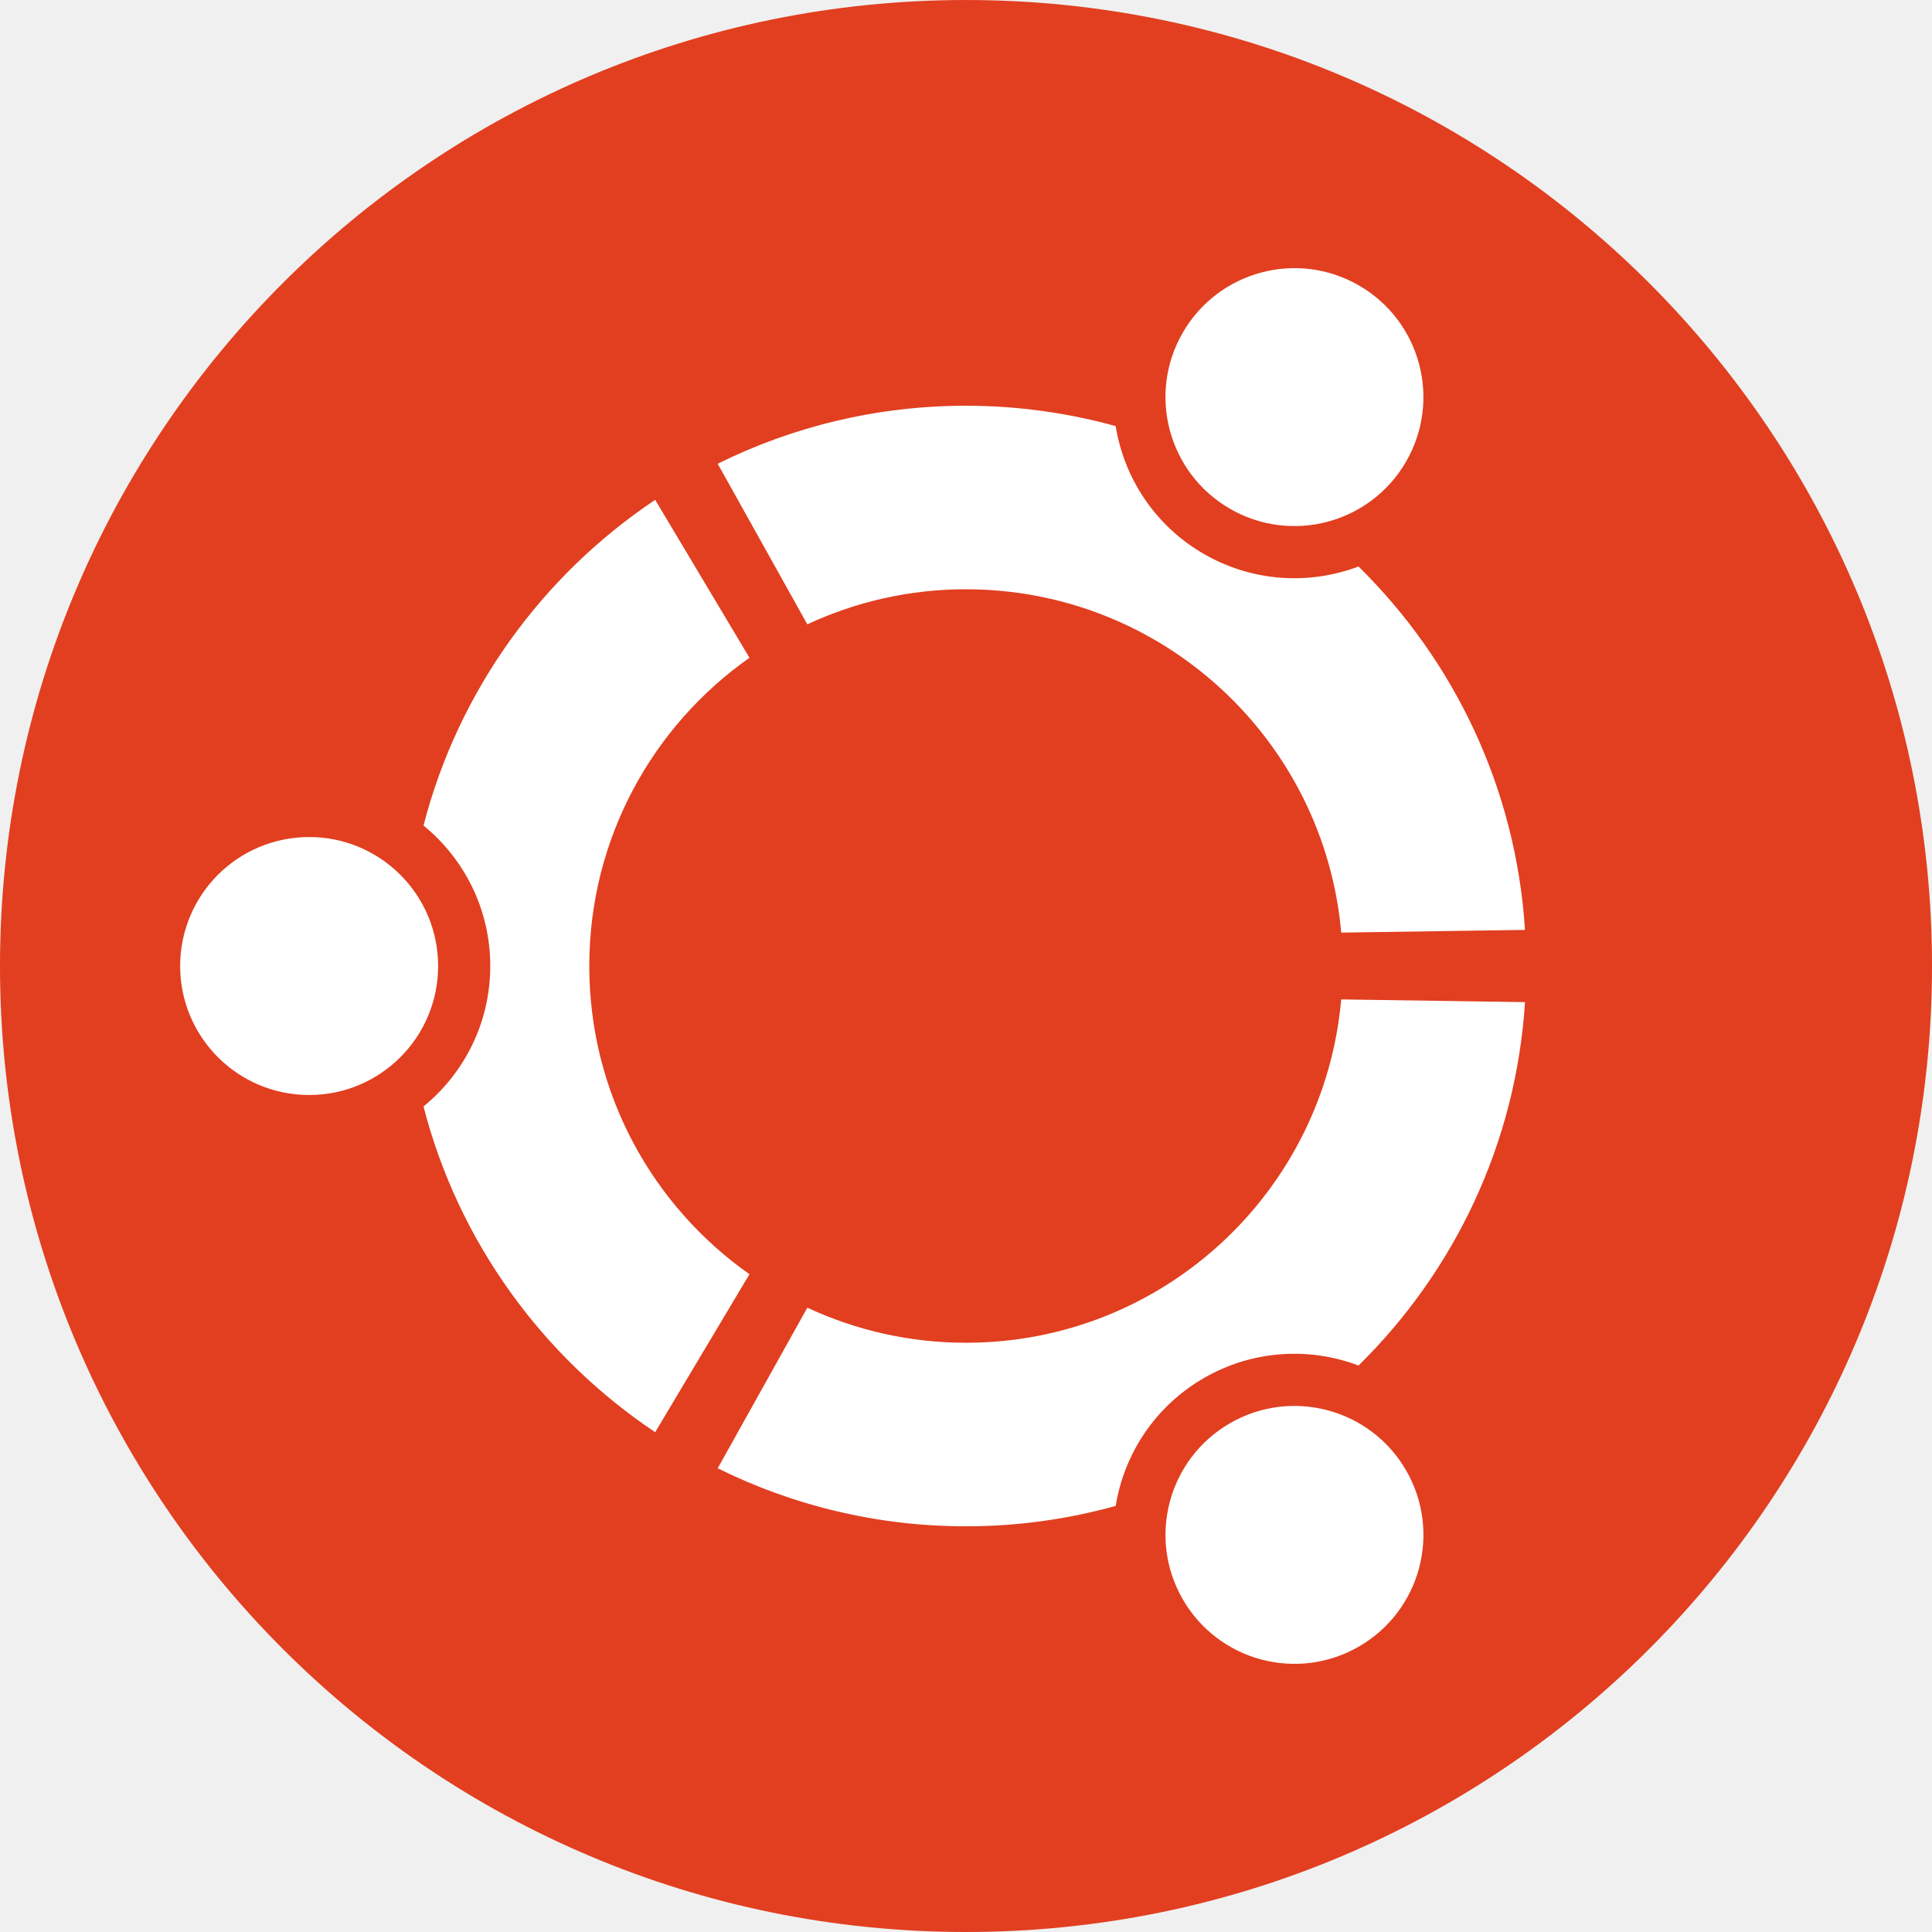
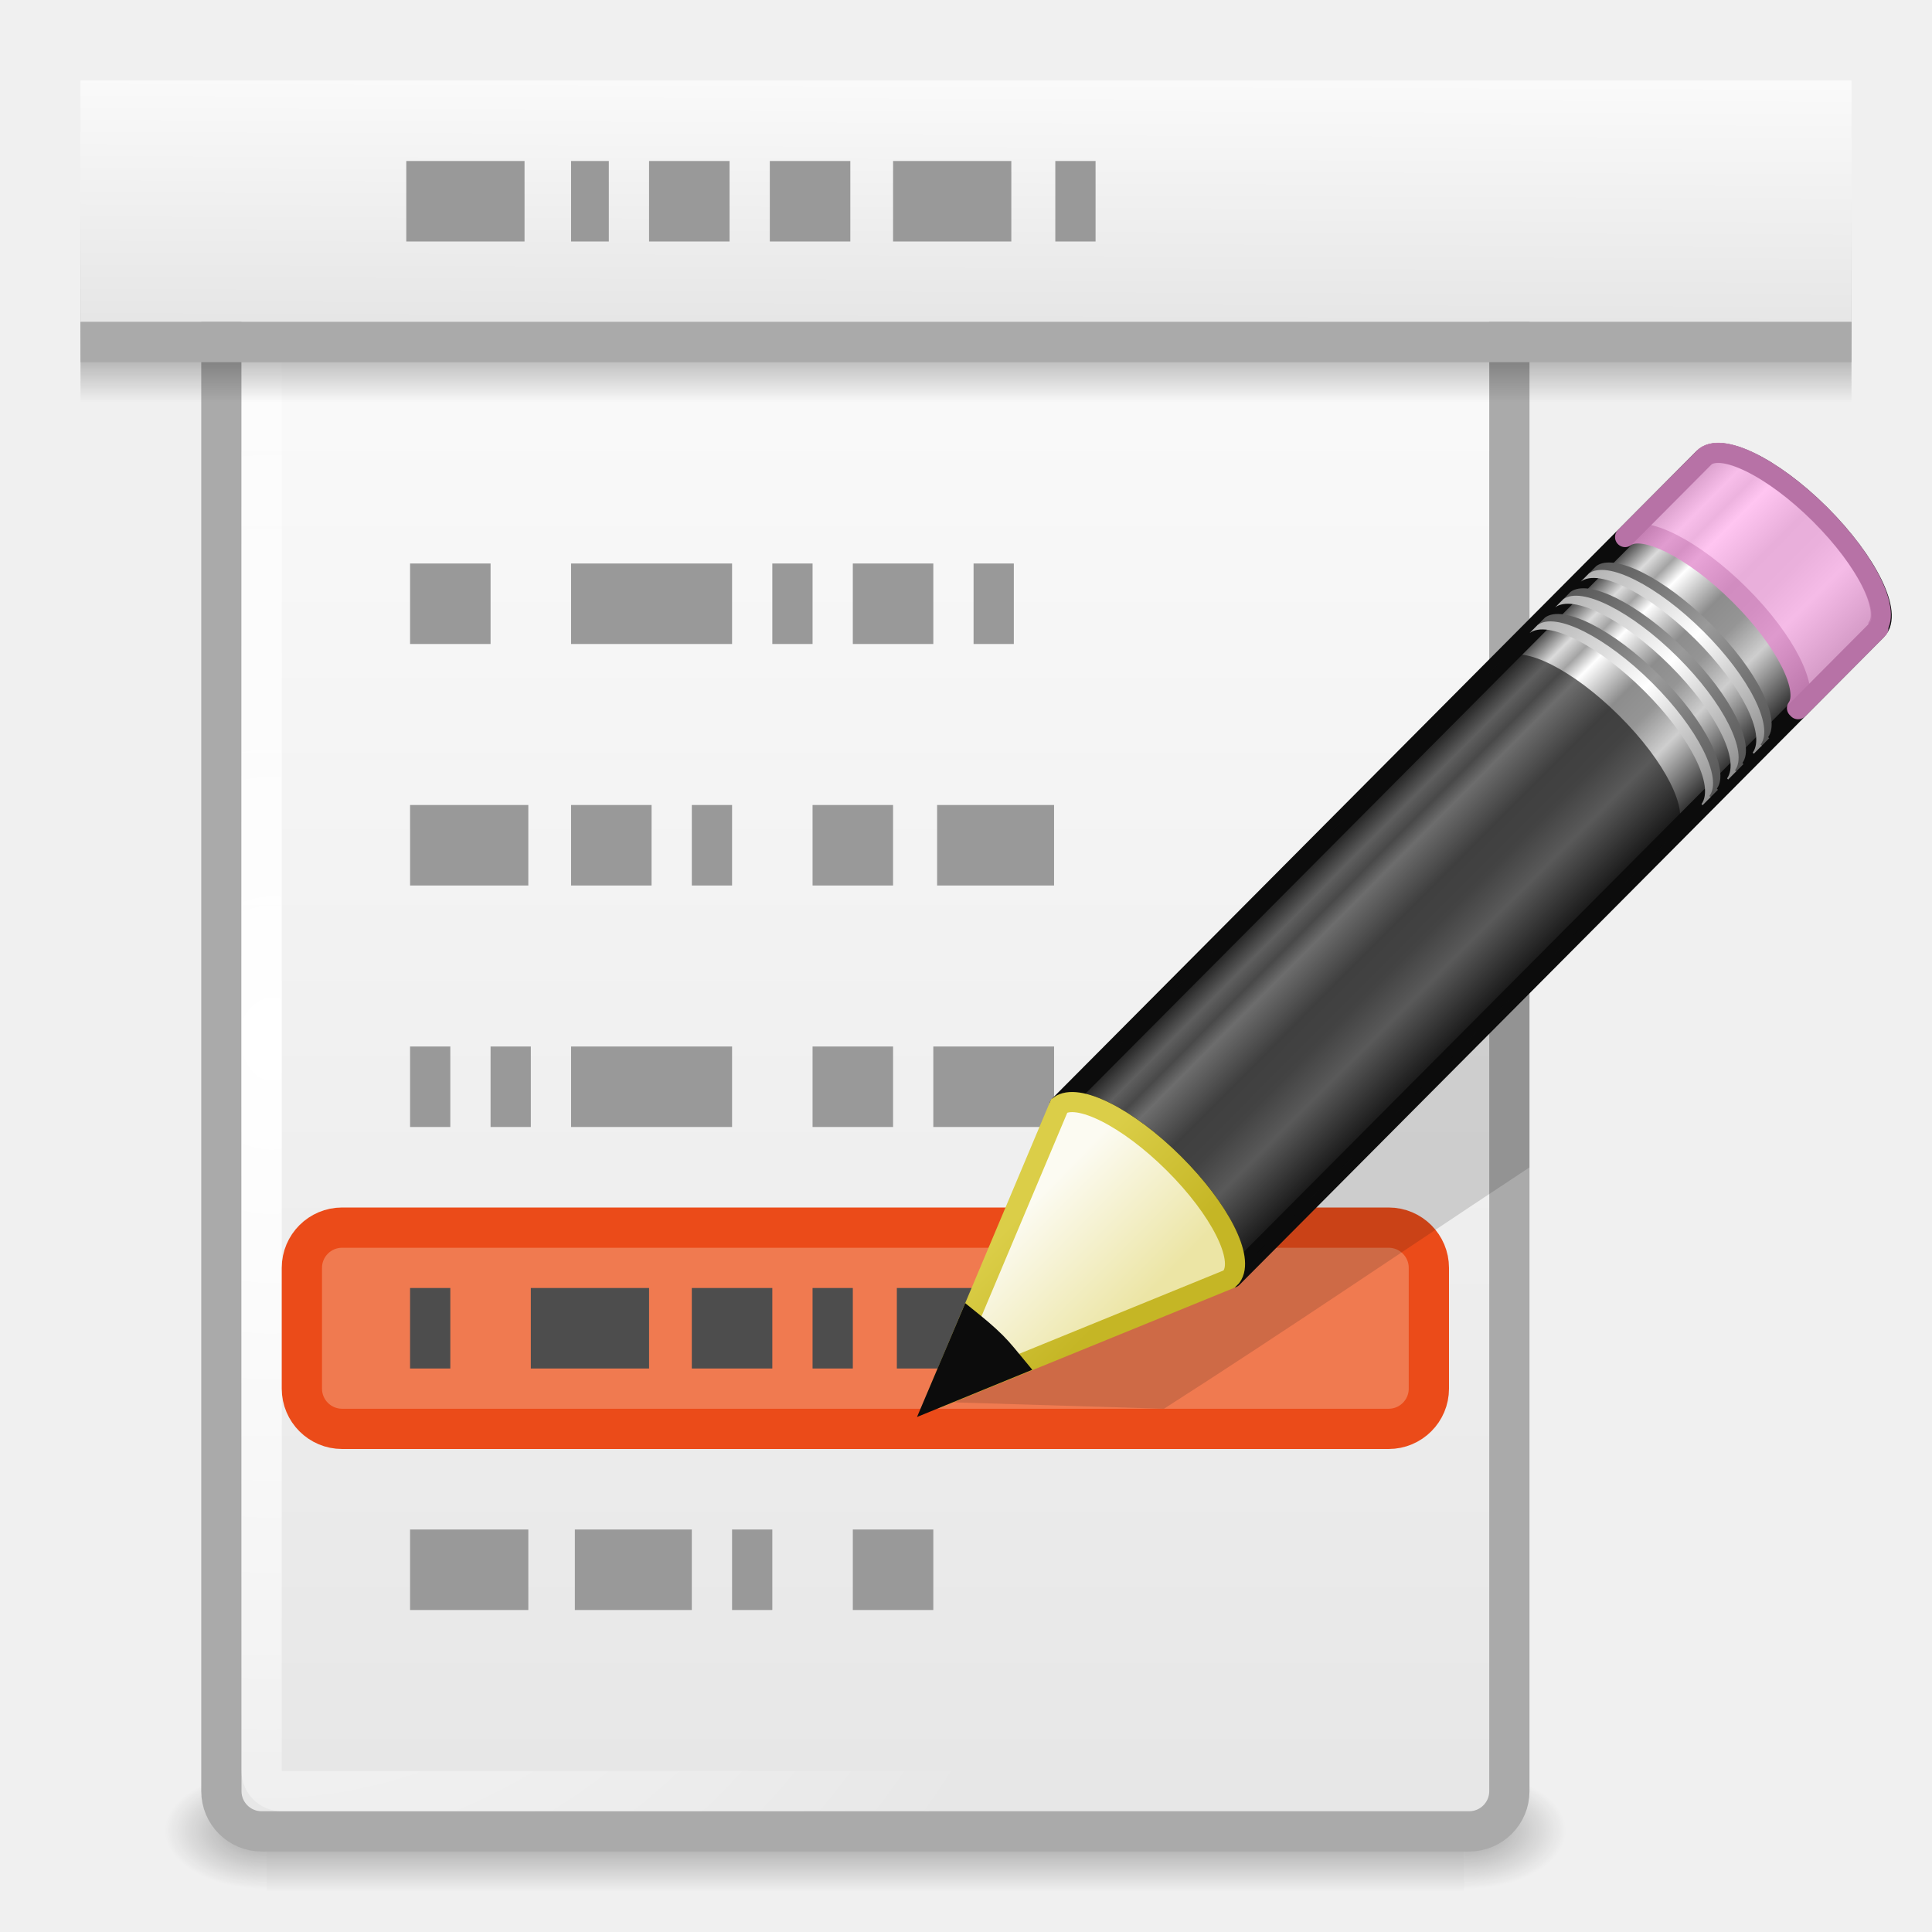
- <svg xmlns="http://www.w3.org/2000/svg" id="svg2910" height="48" width="48" version="1.1">
-   <g id="g2846" transform="matrix(.5295 0 0 -.5295 0 48)">
-     <path id="path24" style="fill:#e13f20" d="m90.652 45.325c0-25.032-20.293-45.325-45.326-45.325s-45.326 20.293-45.326 45.325c0 25.033 20.293 45.326 45.326 45.326s45.326-20.293 45.326-45.326" />
-     <path id="path26" style="fill:#fff" d="m57.711 66.78c2.895-1.672 6.594-0.682 8.264 2.213 1.672 2.894 0.682 6.594-2.213 8.266-2.894 1.67-6.594 0.678-8.266-2.217-1.67-2.892-0.678-6.591 2.215-8.261zm-12.385-39.132c-2.66 0-5.184 0.592-7.445 1.645l-4.205-7.535c3.512-1.74 7.467-2.723 11.65-2.723 2.434 0 4.787 0.338 7.023 0.957 0.395 2.432 1.838 4.67 4.139 6 2.299 1.326 4.955 1.457 7.256 0.588 4.475 4.4 7.387 10.385 7.811 17.051l-8.625 0.127c-0.793-9.031-8.37-16.11-17.604-16.11zm0 35.354c9.234 0 16.81-7.08 17.605-16.109l8.623 0.127c-0.424 6.666-3.336 12.65-7.811 17.051-2.301-0.869-4.959-0.736-7.256 0.588-2.301 1.328-3.744 3.568-4.139 6-2.236 0.617-4.59 0.955-7.023 0.955-4.184 0-8.139-0.983-11.65-2.721l4.205-7.535c2.262 1.053 4.785 1.645 7.445 1.645zm-17.676-17.677c0 5.981 2.971 11.264 7.516 14.463l-4.424 7.41c-5.295-3.539-9.234-8.947-10.871-15.281 1.91-1.559 3.133-3.932 3.133-6.592 0-2.659-1.223-5.032-3.133-6.59 1.635-6.336 5.574-11.744 10.871-15.283l4.424 7.412c-4.545 3.198-7.516 8.481-7.516 14.461zm30.063-21.452c-2.894-1.672-3.887-5.371-2.215-8.264 1.67-2.895 5.369-3.887 8.264-2.215 2.894 1.67 3.887 5.369 2.215 8.264-1.67 2.893-5.371 3.885-8.264 2.215zm-43.207 27.504c-3.344 0-6.053-2.709-6.053-6.053 0-3.342 2.709-6.051 6.053-6.051 3.342 0 6.051 2.709 6.051 6.051 0 3.344-2.709 6.053-6.051 6.053" />
+ <svg xmlns="http://www.w3.org/2000/svg" xmlns:xlink="http://www.w3.org/1999/xlink" id="svg11300" width="48" height="48" version="1.0">
+   <defs id="defs3">
+     <linearGradient id="linearGradient6814">
+       <stop id="stop6816" style="stop-color:#e6e6e6" offset="0" />
+       <stop id="stop6818" style="stop-color:#fafafa" offset="1" />
+     </linearGradient>
+     <linearGradient id="linearGradient5060">
+       <stop id="stop5062" offset="0" />
+       <stop id="stop5064" style="stop-opacity:0" offset="1" />
+     </linearGradient>
+     <linearGradient id="linearGradient5626" x1="9" x2="9" y1="29.057" y2="26.03" gradientTransform="matrix(.63801 -.64114 .85963 .85535 -2.2769 13.171)" gradientUnits="userSpaceOnUse">
+       <stop id="stop2607" style="stop-color:#ece5a5" offset="0" />
+       <stop id="stop2609" style="stop-color:#fcfbf2" offset="1" />
+     </linearGradient>
+     <linearGradient id="linearGradient5628" x1="5.518" x2="9.522" y1="37.372" y2="41.392" gradientTransform="matrix(.56036 .024186 .024156 .55967 20.931 9.544)" gradientUnits="userSpaceOnUse">
+       <stop id="stop2613" style="stop-color:#dbce48" offset="0" />
+       <stop id="stop2615" style="stop-color:#c5b625" offset="1" />
+     </linearGradient>
+     <linearGradient id="linearGradient5631" x1="30.038" x2="30.038" y1="24.99" y2="30" gradientTransform="matrix(.63801 -.64114 .85963 .85535 -.94433 11.831)" gradientUnits="userSpaceOnUse">
+       <stop id="stop2599" style="stop-color:#b1b1b1" offset="0" />
+       <stop id="stop2601" style="stop-color:#fff" offset=".5" />
+       <stop id="stop2603" style="stop-color:#8f8f8f" offset="1" />
+     </linearGradient>
+     <linearGradient id="linearGradient5634" x1="30.038" x2="30.038" y1="24.99" y2="30" gradientTransform="matrix(.63801 -.64114 .85963 .85535 -.76161 11.648)" gradientUnits="userSpaceOnUse">
+       <stop id="stop2591" style="stop-color:#565656" offset="0" />
+       <stop id="stop2593" style="stop-color:#9a9a9a" offset=".5" />
+       <stop id="stop2595" style="stop-color:#545454" offset="1" />
+     </linearGradient>
+     <linearGradient id="linearGradient5637" x1="30.038" x2="30.038" y1="24.99" y2="30" gradientTransform="matrix(.63801 -.64114 .85963 .85535 -1.5823 12.473)" gradientUnits="userSpaceOnUse">
+       <stop id="stop2583" style="stop-color:#b1b1b1" offset="0" />
+       <stop id="stop2585" style="stop-color:#fff" offset=".5" />
+       <stop id="stop2587" style="stop-color:#8f8f8f" offset="1" />
+     </linearGradient>
+     <linearGradient id="linearGradient5641" x1="30.038" x2="30.038" y1="24.99" y2="30" gradientTransform="matrix(.63801 -.64114 .85963 .85535 -1.3996 12.289)" gradientUnits="userSpaceOnUse">
+       <stop id="stop2575" style="stop-color:#565656" offset="0" />
+       <stop id="stop2577" style="stop-color:#9a9a9a" offset=".5" />
+       <stop id="stop2579" style="stop-color:#545454" offset="1" />
+     </linearGradient>
+     <linearGradient id="linearGradient5644" x1="30.038" x2="30.038" y1="24.99" y2="30" gradientTransform="matrix(.63801 -.64114 .85963 .85535 -2.2173 13.111)" gradientUnits="userSpaceOnUse">
+       <stop id="stop2567" style="stop-color:#b1b1b1" offset="0" />
+       <stop id="stop2569" style="stop-color:#fff" offset=".5" />
+       <stop id="stop2571" style="stop-color:#8f8f8f" offset="1" />
+     </linearGradient>
+     <linearGradient id="linearGradient5647" x1="30.038" x2="30.038" y1="24.99" y2="30" gradientTransform="matrix(.63801 -.64114 .85963 .85535 -2.0346 12.927)" gradientUnits="userSpaceOnUse">
+       <stop id="stop2559" style="stop-color:#565656" offset="0" />
+       <stop id="stop2561" style="stop-color:#9a9a9a" offset=".5" />
+       <stop id="stop2563" style="stop-color:#545454" offset="1" />
+     </linearGradient>
+     <linearGradient id="linearGradient5652" x1="23.576" x2="23.576" y1="25.357" y2="31.211" gradientTransform="matrix(.65657 -.65979 .73452 .73087 .37149 16.303)" gradientUnits="userSpaceOnUse">
+       <stop id="stop2541" style="stop-color:#181818" offset="0" />
+       <stop id="stop2543" style="stop-color:#dbdbdb" offset=".135" />
+       <stop id="stop2545" style="stop-color:#a4a4a4" offset=".202" />
+       <stop id="stop2547" style="stop-color:#fff" offset=".27" />
+       <stop id="stop2549" style="stop-color:#8d8d8d" offset=".447" />
+       <stop id="stop2551" style="stop-color:#959595" offset=".571" />
+       <stop id="stop2553" style="stop-color:#cecece" offset=".72" />
+       <stop id="stop2555" style="stop-color:#181818" offset="1" />
+     </linearGradient>
+     <linearGradient id="linearGradient5684" x1="27.976" x2="27.991" y1="13" y2="8" gradientTransform="matrix(1.0476 0 0 1.2 -6.381 -7.6)" gradientUnits="userSpaceOnUse" xlink:href="#linearGradient6814" />
+     <linearGradient id="linearGradient5687" x1="18" x2="18" y1="46" y2="32.999" gradientTransform="matrix(1.3333 0 0 .38462 -6 -7.6923)" gradientUnits="userSpaceOnUse">
+       <stop id="stop7402" style="stop-opacity:0" offset="0" />
+       <stop id="stop7404" offset=".35" />
+       <stop id="stop7406" style="stop-opacity:0" offset="1" />
+     </linearGradient>
+     <radialGradient id="radialGradient5690" cx="6.75" cy="25.54" r="15.5" gradientTransform="matrix(1.4513 .025743 -.033336 1.8794 -2.1948 -22.297)" gradientUnits="userSpaceOnUse">
+       <stop id="stop6808" style="stop-color:#fff" offset="0" />
+       <stop id="stop6810" style="stop-color:#fff;stop-opacity:0" offset="1" />
+     </radialGradient>
+     <linearGradient id="linearGradient5693" x1="25" x2="25" y1="49" y2="13.178" gradientTransform="matrix(1.1851 0 0 1.0512 -8.128 -5.486)" gradientUnits="userSpaceOnUse" xlink:href="#linearGradient6814" />
+     <radialGradient id="radialGradient5696" cx="605.71" cy="486.65" r="117.14" gradientTransform="matrix(.021085 0 0 .012353 23.668 39.471)" gradientUnits="userSpaceOnUse" xlink:href="#linearGradient5060" />
+     <radialGradient id="radialGradient5699" cx="605.71" cy="486.65" r="117.14" gradientTransform="matrix(-.021085 0 0 .012353 19.332 39.471)" gradientUnits="userSpaceOnUse" xlink:href="#linearGradient5060" />
+     <linearGradient id="linearGradient5702" x1="302.86" x2="302.86" y1="366.65" y2="609.51" gradientTransform="matrix(.061612 0 0 .012353 -.76848 39.471)" gradientUnits="userSpaceOnUse">
+       <stop id="stop5050" style="stop-opacity:0" offset="0" />
+       <stop id="stop5056" offset=".5" />
+       <stop id="stop5052" style="stop-opacity:0" offset="1" />
+     </linearGradient>
+   </defs>
+   <g id="g5585">
+     <rect id="rect3706" x="6.625" y="44" width="29.75" height="3" style="fill:url(#linearGradient5702);opacity:.35" />
+     <path id="path3708" d="m6.625 44v3c-1.086 0.006-2.625-0.672-2.625-1.5s1.212-1.5 2.625-1.5z" style="fill:url(#radialGradient5699);opacity:.35" />
+     <path id="path3710" d="m36.375 44v3c1.086 0.006 2.625-0.672 2.625-1.5s-1.212-1.5-2.625-1.5z" style="fill:url(#radialGradient5696);opacity:.35" />
+     <rect id="rect6802" x="5.5" y="4.5" width="32" height="41" rx="1" ry="1" style="fill:url(#linearGradient5693);stroke-linecap:round;stroke-linejoin:round;stroke-width:1;stroke:#aaa" />
+     <rect id="rect6804" x="6.5" y="4.5" width="30" height="40" rx=".5" ry=".5" style="fill:none;stroke-linecap:round;stroke-linejoin:round;stroke-width:1;stroke:url(#radialGradient5690)" />
+     <rect id="rect7392" x="2" y="5" width="44" height="5" style="fill:url(#linearGradient5687);opacity:.4" />
+     <rect id="rect6028" x="2" y="2" width="44" height="6" style="fill:url(#linearGradient5684)" />
+     <rect id="rect6800" x="2" y="8" width="44" height="1" style="fill:#aaa" />
+     <path id="path5721" d="m10.094 4v2h2.938v-2h-2.938zm4.094 0v2h0.938v-2h-0.938zm1.938 0v2h2v-2h-2zm3 0v2h2v-2h-2zm3.062 0v2h2.938v-2h-2.938zm4.031 0v2h1v-2h-1zm-16.031 10v2h2v-2h-2zm4 0v2h4v-2h-4zm5 0v2h1v-2h-1zm2 0v2h2v-2h-2zm3 0v2h1v-2h-1zm-14 6v2h2.938v-2h-2.938zm4 0v2h2v-2h-2zm3 0v2h1v-2h-1zm3 0v2h2v-2h-2zm3.094 0v2h2.906v-2h-2.906zm-13.094 6v2h1v-2h-1zm2 0v2h1v-2h-1zm2 0v2h4v-2h-4zm6 0v2h2v-2h-2zm3 0v2h3v-2h-3zm-13 12v2h2.938v-2h-2.938zm4.094 0v2h2.906v-2h-2.906zm3.906 0v2h1v-2h-1zm3 0v2h2v-2h-2z" style="fill:#999" />
+     <rect id="rect5731" x="7.5" y="30.5" width="28" height="5" rx="1" ry="1" style="fill:#f07a50;stroke-linecap:square;stroke-miterlimit:10;stroke-width:1;stroke:#eb4b19" />
+     <path id="rect7428" d="m10.188 32v2h1v-2h-1zm3 0v2h2.938v-2h-2.938zm4 0v2h2v-2h-2zm3 0v2h1v-2h-1zm2.094 0v2h2.906v-2h-2.906z" style="enable-background:new;fill:#4d4d4d" />
+     <path id="path5086" d="m38 21c-3.769 2.477-7.557 4.928-11.315 7.423-0.428 0.282-0.879 0.606-1.294 0.859-0.797 1.846-1.595 3.692-2.392 5.538 1.973 0.06 3.946 0.12 5.919 0.18 3.055-1.954 6.053-3.999 9.081-5.996v-8.004z" style="fill-rule:evenodd;fill:#0c0c0c;opacity:.15" />
+     <path id="path5090" d="m26.319 27.468c0.446-0.335 1.697 0.293 2.847 1.437 1.147 1.141 1.751 2.363 1.424 2.813-0.001 0.002 0.028 0.025 0.027 0.027l16.01-16.089c0.406-0.408-0.225-1.699-1.411-2.88-1.186-1.18-2.48-1.806-2.887-1.397l-16.01 16.089z" style="fill:url(#linearGradient5652);stroke-linejoin:round;stroke-width:.5;stroke:#0c0c0c" />
+     <path id="path5092" d="m40.375 13.343c0.446-0.335 1.697 0.293 2.847 1.437 1.147 1.141 1.751 2.363 1.424 2.813-0.001 0.002 0.028 0.025 0.027 0.027l1.954-1.964 0.04-0.04c0.001-0.002-0.028-0.025-0.027-0.027 0.327-0.45-0.277-1.672-1.424-2.813-1.15-1.144-2.401-1.772-2.847-1.437l-0.04 0.04-1.954 1.964z" style="fill:#ffb6ed;opacity:.8;stroke-linejoin:round;stroke-width:.5;stroke:#e28ccd" />
+     <path id="path5094" d="m26.319 27.468c0.446-0.335 1.697 0.293 2.847 1.437 1.147 1.141 1.751 2.363 1.424 2.813-0.001 0.002 0.028 0.025 0.027 0.027l11.026-11.08 0.04-0.04c0.001-0.002-0.028-0.025-0.027-0.027 0.327-0.45-0.277-1.672-1.424-2.813-1.15-1.144-2.401-1.772-2.847-1.437l-0.04 0.04-11.026 11.08z" style="fill:#0c0c0c;opacity:.6" />
+     <path id="path5096" d="m38.185 15.544c0.446-0.335 1.697 0.293 2.847 1.437 1.147 1.141 1.751 2.363 1.424 2.813-0.001 0.002 0.028 0.025 0.027 0.027l0.199-0.2c0.001-0.002-0.028-0.025-0.027-0.027 0.327-0.45-0.277-1.672-1.424-2.813-1.15-1.144-2.401-1.772-2.847-1.437l-0.199 0.2z" style="fill:url(#linearGradient5647)" />
+     <path id="path5098" d="m38.002 15.728c0.446-0.335 1.697 0.293 2.847 1.437 1.147 1.141 1.751 2.363 1.424 2.813-0.001 0.002 0.028 0.025 0.027 0.027l0.199-0.2c0.001-0.002-0.028-0.025-0.027-0.027 0.327-0.45-0.277-1.672-1.424-2.813-1.15-1.144-2.401-1.772-2.847-1.437l-0.199 0.2z" style="fill:url(#linearGradient5644)" />
+     <path id="path5100" d="m38.82 14.906c0.446-0.335 1.697 0.293 2.847 1.437 1.147 1.141 1.751 2.363 1.424 2.813-0.001 0.002 0.028 0.025 0.027 0.027l0.199-0.2c0.001-0.002-0.028-0.025-0.027-0.027 0.327-0.45-0.277-1.672-1.424-2.813-1.15-1.144-2.401-1.772-2.847-1.437l-0.199 0.2z" style="fill:url(#linearGradient5641)" />
+     <path id="path5102" d="m38.637 15.09c0.446-0.335 1.697 0.293 2.847 1.437 1.147 1.141 1.751 2.363 1.424 2.813-0.001 0.002 0.028 0.025 0.027 0.027l0.199-0.2c0.001-0.002-0.028-0.025-0.027-0.027 0.327-0.45-0.277-1.672-1.424-2.813-1.15-1.144-2.401-1.772-2.847-1.437l-0.199 0.2z" style="fill:url(#linearGradient5637)" />
+     <path id="path5104" d="m39.458 14.265c0.446-0.335 1.697 0.293 2.847 1.437 1.147 1.141 1.751 2.363 1.424 2.813-0.001 0.002 0.028 0.025 0.027 0.027l0.199-0.2c0.001-0.002-0.028-0.025-0.027-0.027 0.327-0.45-0.277-1.672-1.424-2.813-1.15-1.144-2.401-1.772-2.847-1.437l-0.199 0.2z" style="fill:url(#linearGradient5634)" />
+     <path id="path5106" d="m39.275 14.449c0.446-0.335 1.697 0.293 2.847 1.437 1.147 1.141 1.751 2.363 1.424 2.813-0.001 0.002 0.028 0.025 0.027 0.027l0.199-0.2c0.001-0.002-0.028-0.025-0.027-0.027 0.327-0.45-0.277-1.672-1.424-2.813-1.15-1.144-2.401-1.772-2.847-1.437l-0.199 0.2z" style="fill:url(#linearGradient5631)" />
+     <path id="path5108" d="m23.25 34.75 7.284-2.971 0.062-0.062c0.327-0.45-0.285-1.672-1.432-2.813-1.15-1.144-2.4-1.768-2.845-1.434l-3.068 7.279z" style="fill-rule:evenodd;fill:url(#linearGradient5626);stroke-width:.5;stroke:url(#linearGradient5628)" />
+     <path id="path5110" d="m24.082 32.779-0.832 1.964 1.987-0.814c-0.159-0.191-0.306-0.384-0.497-0.575-0.22-0.219-0.437-0.397-0.658-0.575z" style="fill-rule:evenodd;fill:#0c0c0c;stroke-width:.5;stroke:#0c0c0c" />
  </g>
</svg>
